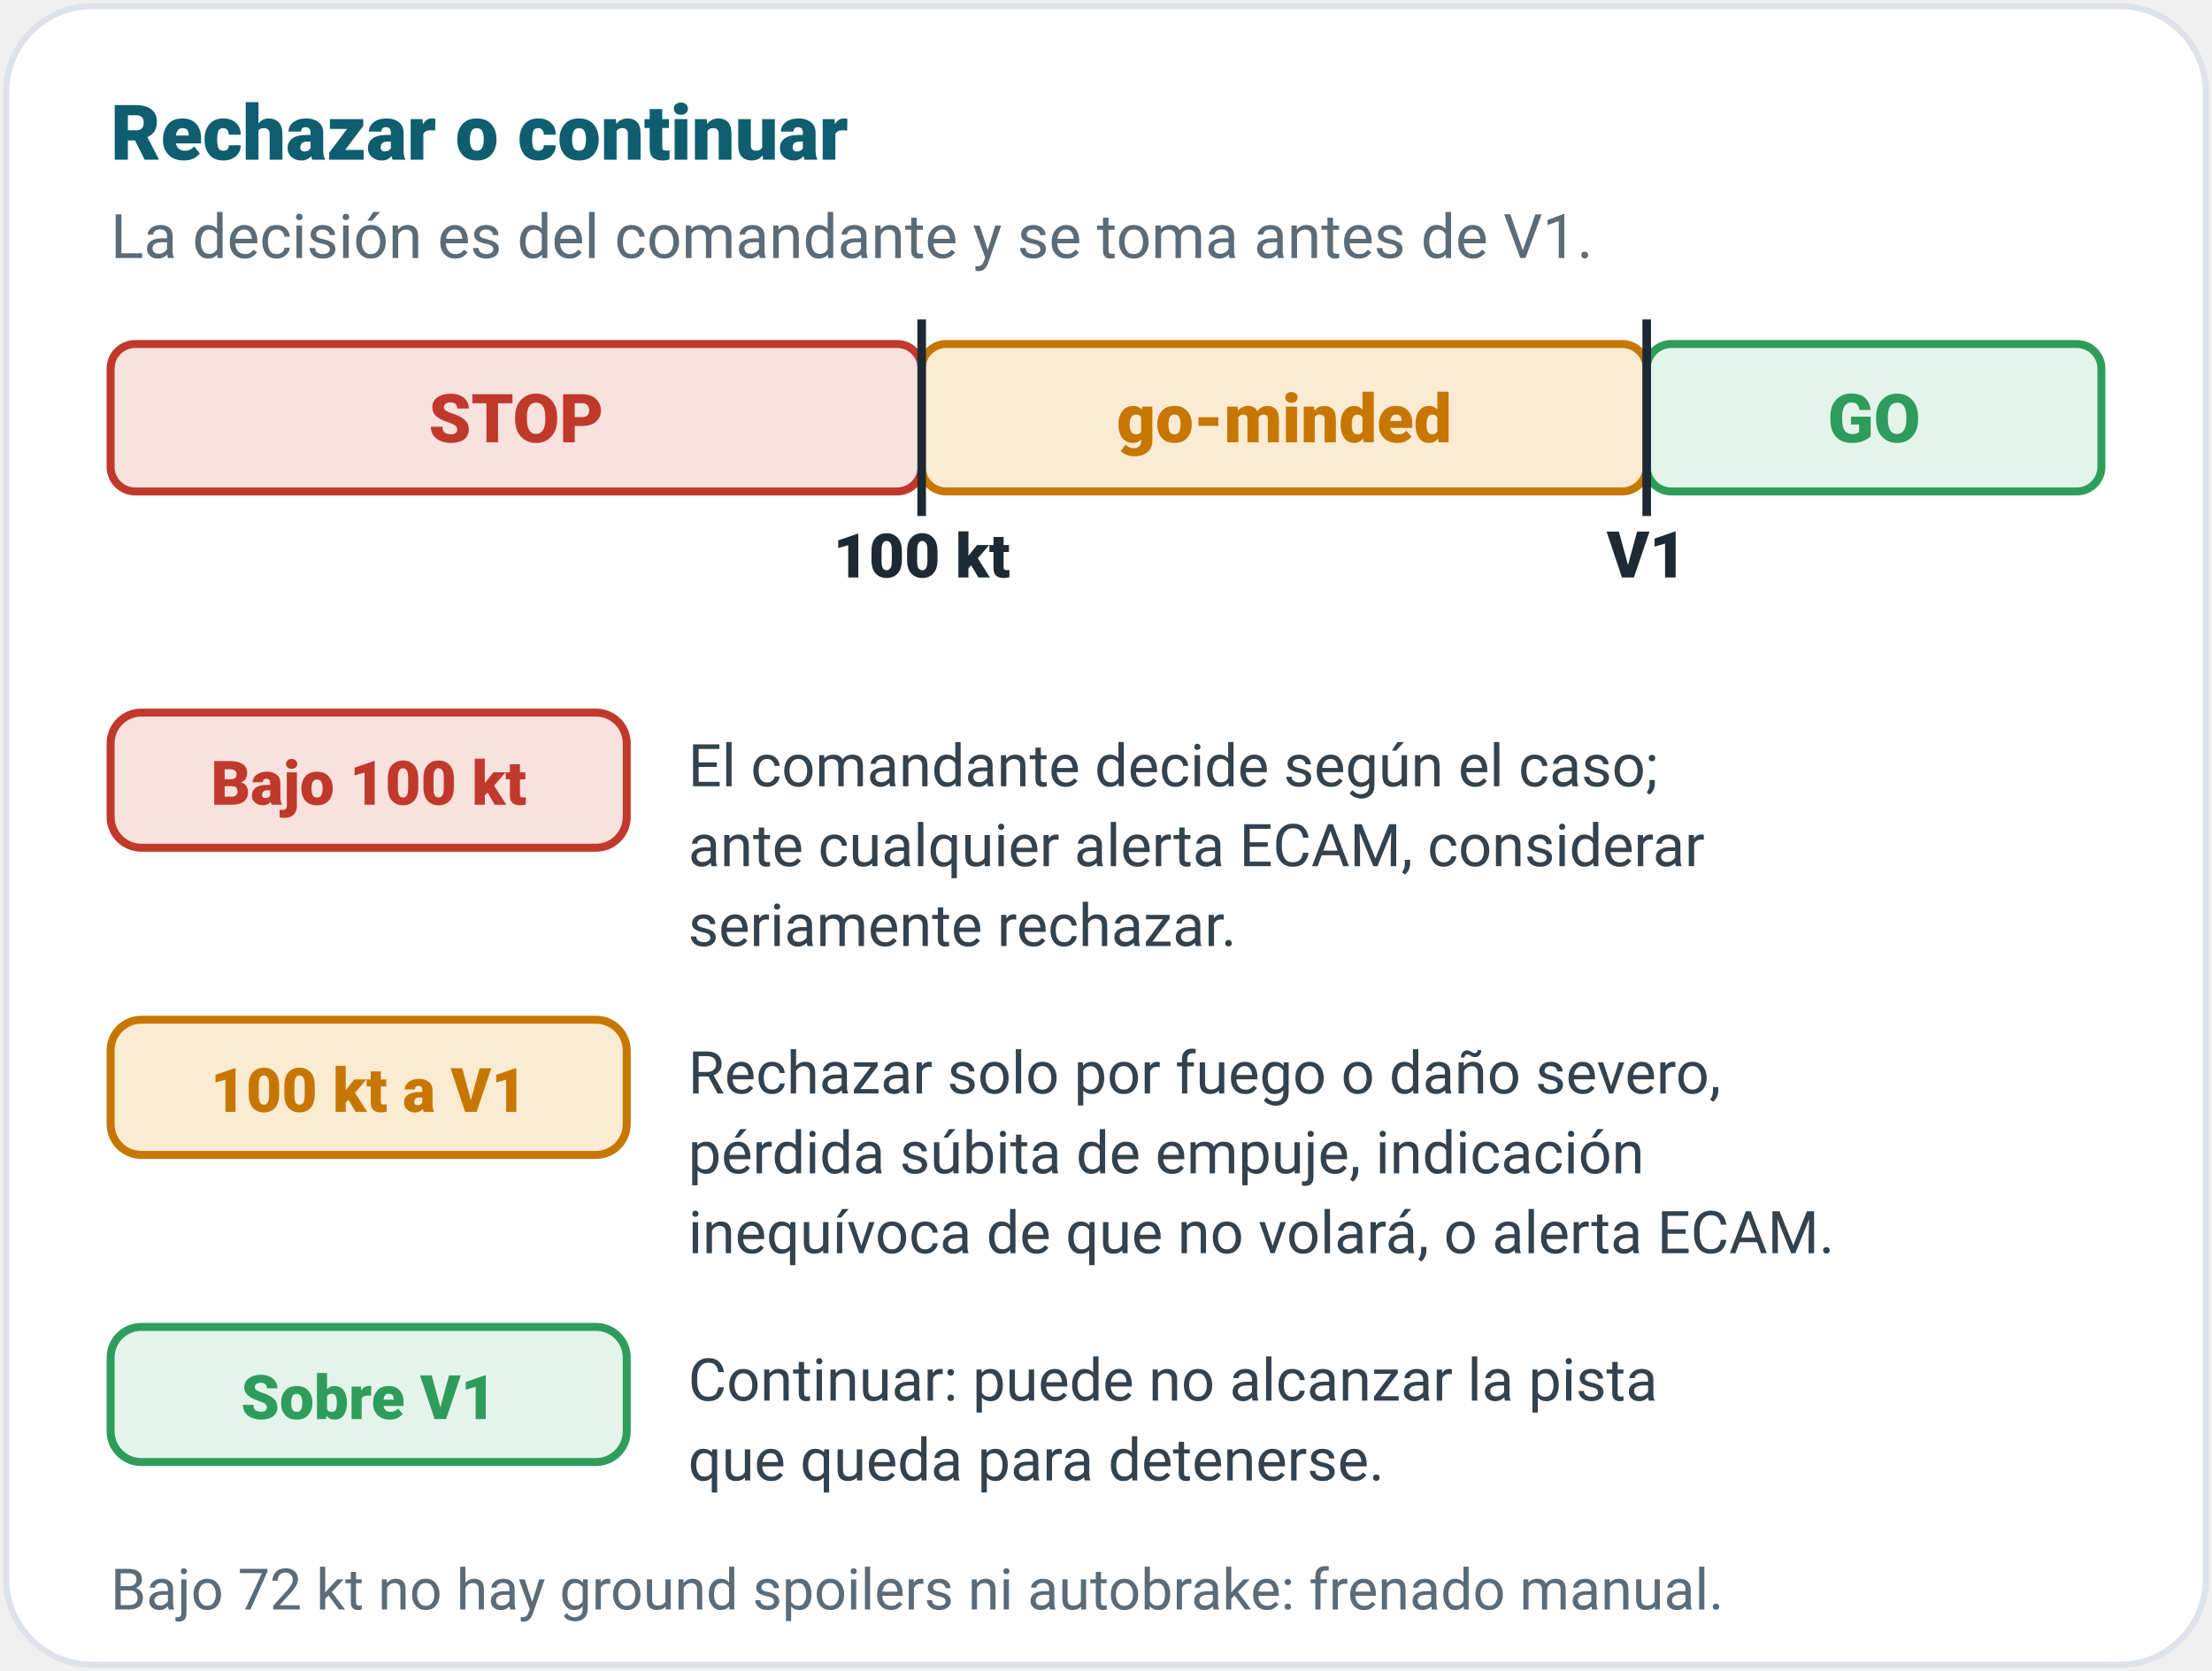
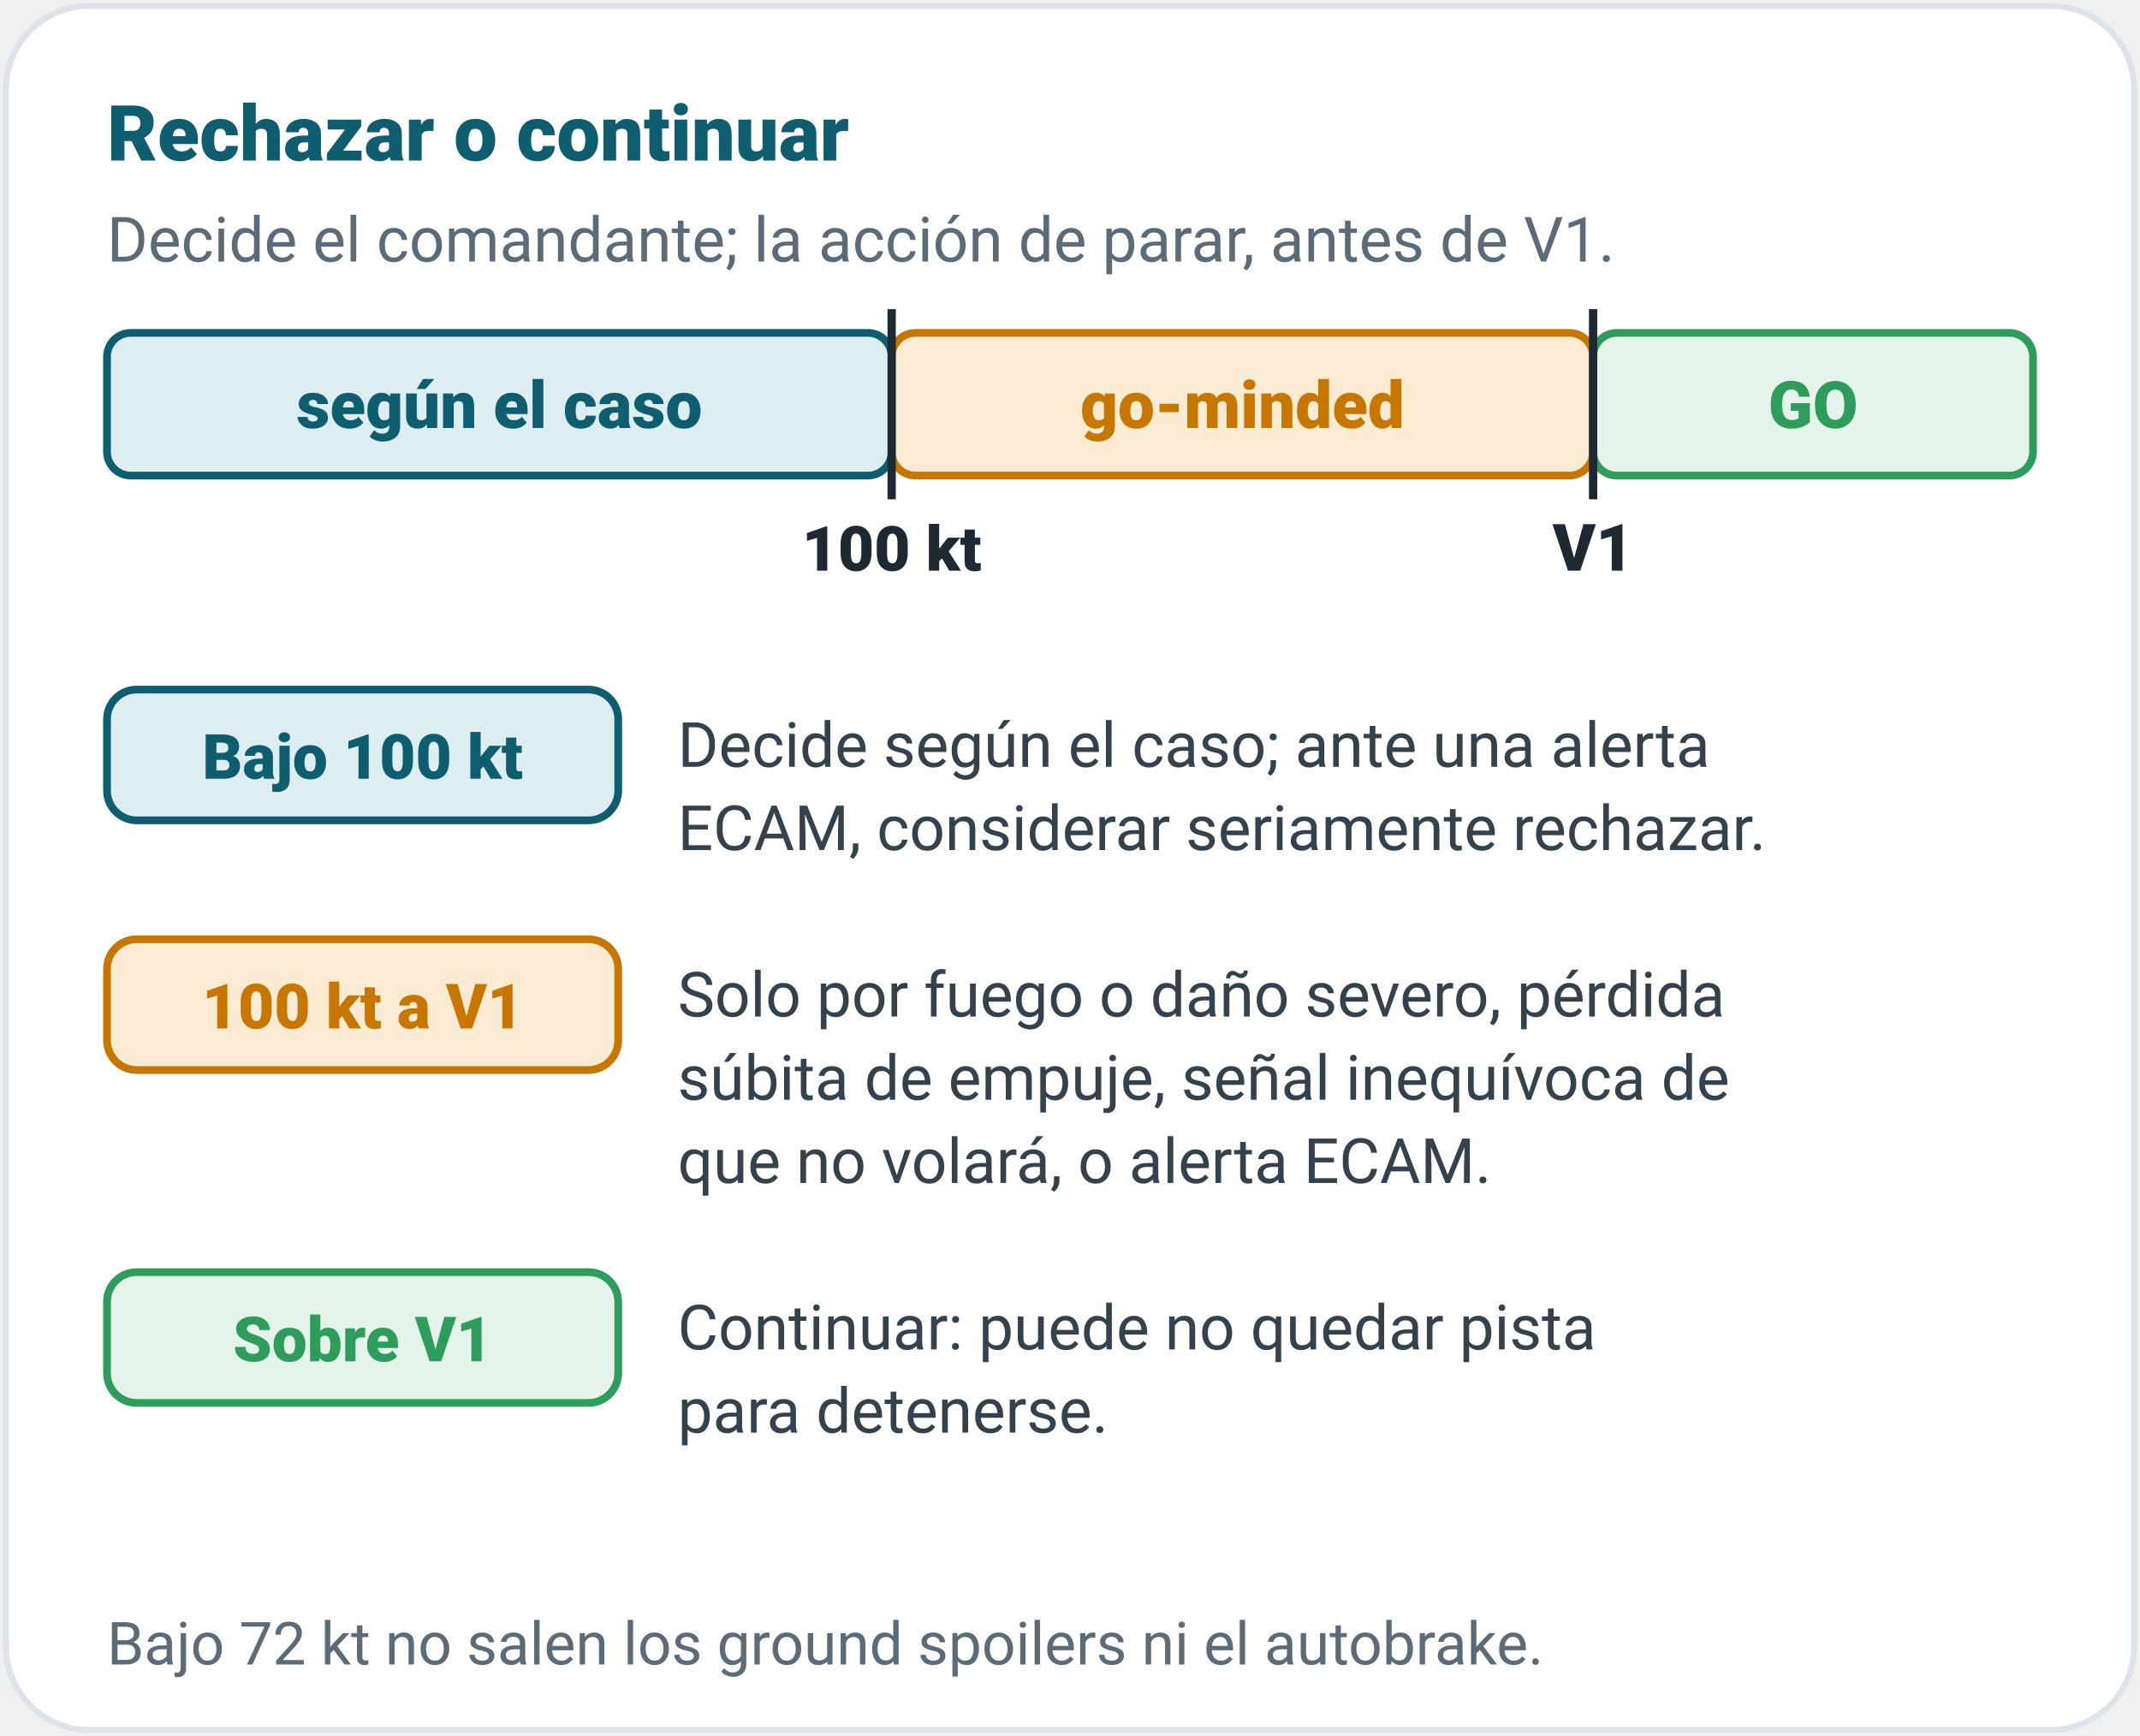
- <svg xmlns="http://www.w3.org/2000/svg" viewBox="0 0 360 272" font-family="system-ui, -apple-system, 'Segoe UI', Roboto, sans-serif" role="img" aria-labelledby="t d">
-   <rect x="1" y="1" width="358" height="270" rx="14" fill="#FFFFFF" stroke="#DDE3E8" />
-   <text x="18" y="26" font-size="12.5" font-weight="800" fill="#0E5E6F">Rechazar o continuar</text>
-   <text x="18" y="42" font-size="10" fill="#5B6B78">La decisión es del comandante y se toma antes de V1.</text>
-   <rect x="18" y="56" width="132" height="24" rx="4" fill="#F8E1DE" stroke="#C0392B" stroke-width="1.3" />
-   <text x="84" y="72" text-anchor="middle" font-size="11" font-weight="800" fill="#C0392B">STOP</text>
+ <svg xmlns="http://www.w3.org/2000/svg" viewBox="0 0 360 292" font-family="system-ui, -apple-system, 'Segoe UI', Roboto, sans-serif" role="img" aria-labelledby="t d">
+   <rect x="1" y="1" width="358" height="290" rx="14" fill="#FFFFFF" stroke="#DDE3E8" />
+   <text x="18" y="27" font-size="13" font-weight="800" fill="#0E5E6F">Rechazar o continuar</text>
+   <text x="18" y="44" font-size="10.5" fill="#5B6B78">Decide el comandante; la acción de parar, antes de V1.</text>
+   <rect x="18" y="56" width="132" height="24" rx="4" fill="#DCEEF1" stroke="#0E5E6F" stroke-width="1.3" />
+   <text x="84" y="72" text-anchor="middle" font-size="11" font-weight="800" fill="#0E5E6F">según el caso</text>
  <rect x="150" y="56" width="118" height="24" rx="4" fill="#FCEBD3" stroke="#C77700" stroke-width="1.3" />
  <text x="209" y="72" text-anchor="middle" font-size="11" font-weight="800" fill="#C77700">go-minded</text>
  <rect x="268" y="56" width="74" height="24" rx="4" fill="#E5F4EA" stroke="#2E9D5B" stroke-width="1.3" />
  <text x="305" y="72" text-anchor="middle" font-size="11" font-weight="800" fill="#2E9D5B">GO</text>
-   <text x="150" y="94" text-anchor="middle" font-size="10" font-weight="800" fill="#1E2A33">100 kt</text>
-   <text x="268" y="94" text-anchor="middle" font-size="10.5" font-weight="800" fill="#1E2A33">V1</text>
+   <text x="150" y="96" text-anchor="middle" font-size="10.5" font-weight="800" fill="#1E2A33">100 kt</text>
+   <text x="268" y="96" text-anchor="middle" font-size="11" font-weight="800" fill="#1E2A33">V1</text>
  <line x1="150" y1="52" x2="150" y2="84" stroke="#1E2A33" stroke-width="1.4" />
  <line x1="268" y1="52" x2="268" y2="84" stroke="#1E2A33" stroke-width="1.4" />
-   <rect x="18" y="116" width="84" height="22" rx="5" fill="#F8E1DE" stroke="#C0392B" stroke-width="1.3" />
-   <text x="60" y="131" text-anchor="middle" font-size="10" font-weight="800" fill="#C0392B">Bajo 100 kt</text>
-   <text x="112" y="128" font-size="9.6" fill="#33424D">El comandante decide según el caso;</text>
-   <text x="112" y="141" font-size="9.6" fill="#33424D">ante cualquier alerta ECAM, considerar</text>
-   <text x="112" y="154" font-size="9.6" fill="#33424D">seriamente rechazar.</text>
-   <rect x="18" y="166" width="84" height="22" rx="5" fill="#FCEBD3" stroke="#C77700" stroke-width="1.3" />
-   <text x="60" y="181" text-anchor="middle" font-size="10" font-weight="800" fill="#C77700">100 kt a V1</text>
-   <text x="112" y="178" font-size="9.6" fill="#33424D">Rechazar solo por fuego o daño severo,</text>
-   <text x="112" y="191" font-size="9.6" fill="#33424D">pérdida súbita de empuje, indicación</text>
-   <text x="112" y="204" font-size="9.6" fill="#33424D">inequívoca de que no volará, o alerta ECAM.</text>
-   <rect x="18" y="216" width="84" height="22" rx="5" fill="#E5F4EA" stroke="#2E9D5B" stroke-width="1.3" />
-   <text x="60" y="231" text-anchor="middle" font-size="10" font-weight="800" fill="#2E9D5B">Sobre V1</text>
-   <text x="112" y="228" font-size="9.6" fill="#33424D">Continuar: puede no alcanzar la pista</text>
-   <text x="112" y="241" font-size="9.6" fill="#33424D">que queda para detenerse.</text>
-   <text x="18" y="262" font-size="9.3" fill="#5B6B78">Bajo 72 kt no hay ground spoilers ni autobrake: frenado manual.</text>
+   <rect x="18" y="116" width="86" height="22" rx="5" fill="#DCEEF1" stroke="#0E5E6F" stroke-width="1.3" />
+   <text x="61" y="131" text-anchor="middle" font-size="10.5" font-weight="800" fill="#0E5E6F">Bajo 100 kt</text>
+   <text x="114" y="129" font-size="10.5" fill="#33424D">Decide según el caso; ante una alerta</text>
+   <text x="114" y="143" font-size="10.5" fill="#33424D">ECAM, considerar seriamente rechazar.</text>
+   <rect x="18" y="158" width="86" height="22" rx="5" fill="#FCEBD3" stroke="#C77700" stroke-width="1.3" />
+   <text x="61" y="173" text-anchor="middle" font-size="10.5" font-weight="800" fill="#C77700">100 kt a V1</text>
+   <text x="114" y="171" font-size="10.5" fill="#33424D">Solo por fuego o daño severo, pérdida</text>
+   <text x="114" y="185" font-size="10.5" fill="#33424D">súbita de empuje, señal inequívoca de</text>
+   <text x="114" y="199" font-size="10.5" fill="#33424D">que no volará, o alerta ECAM.</text>
+   <rect x="18" y="214" width="86" height="22" rx="5" fill="#E5F4EA" stroke="#2E9D5B" stroke-width="1.3" />
+   <text x="61" y="229" text-anchor="middle" font-size="10.5" font-weight="800" fill="#2E9D5B">Sobre V1</text>
+   <text x="114" y="227" font-size="10.5" fill="#33424D">Continuar: puede no quedar pista</text>
+   <text x="114" y="241" font-size="10.5" fill="#33424D">para detenerse.</text>
+   <text x="18" y="280" font-size="10" fill="#5B6B78">Bajo 72 kt no salen los ground spoilers ni el autobrake.</text>
</svg>
